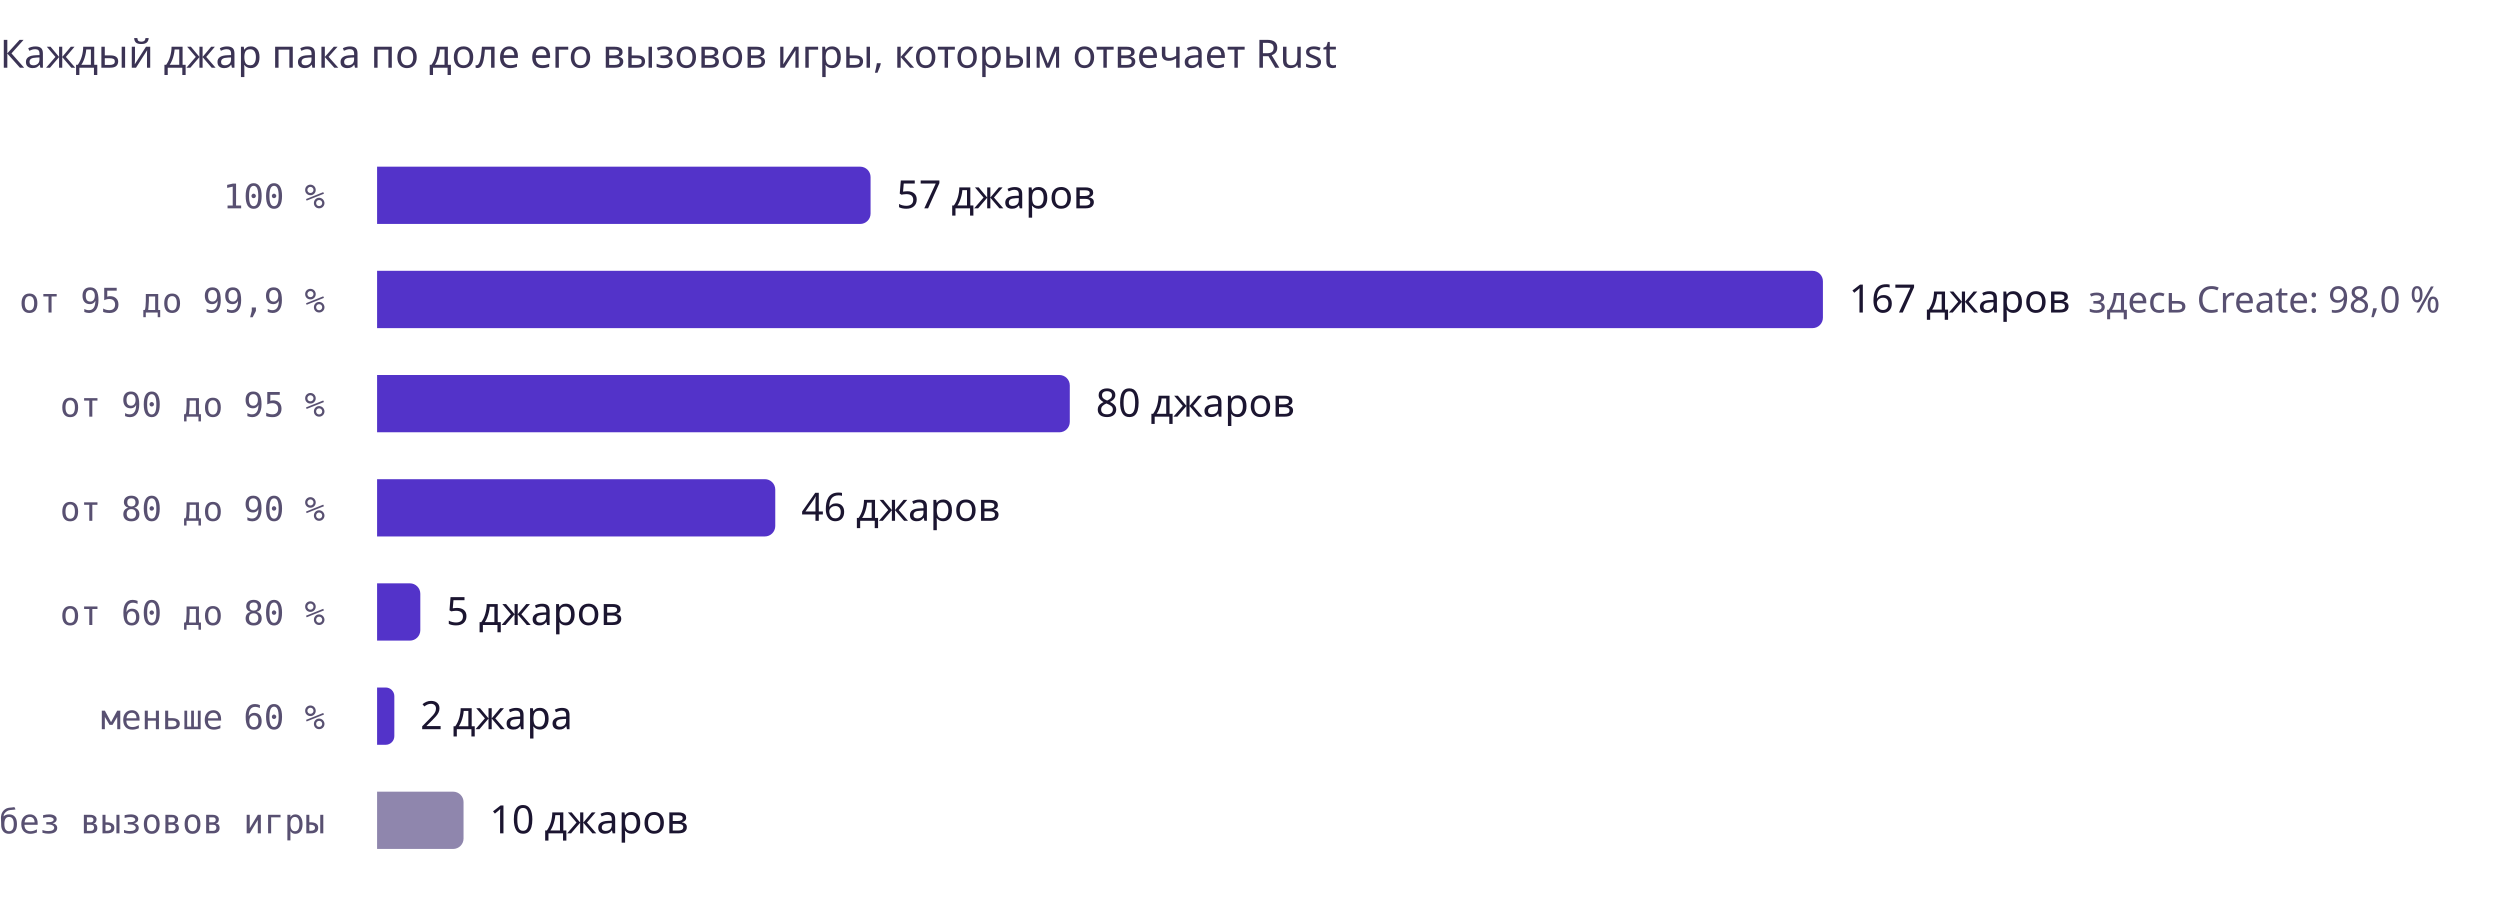
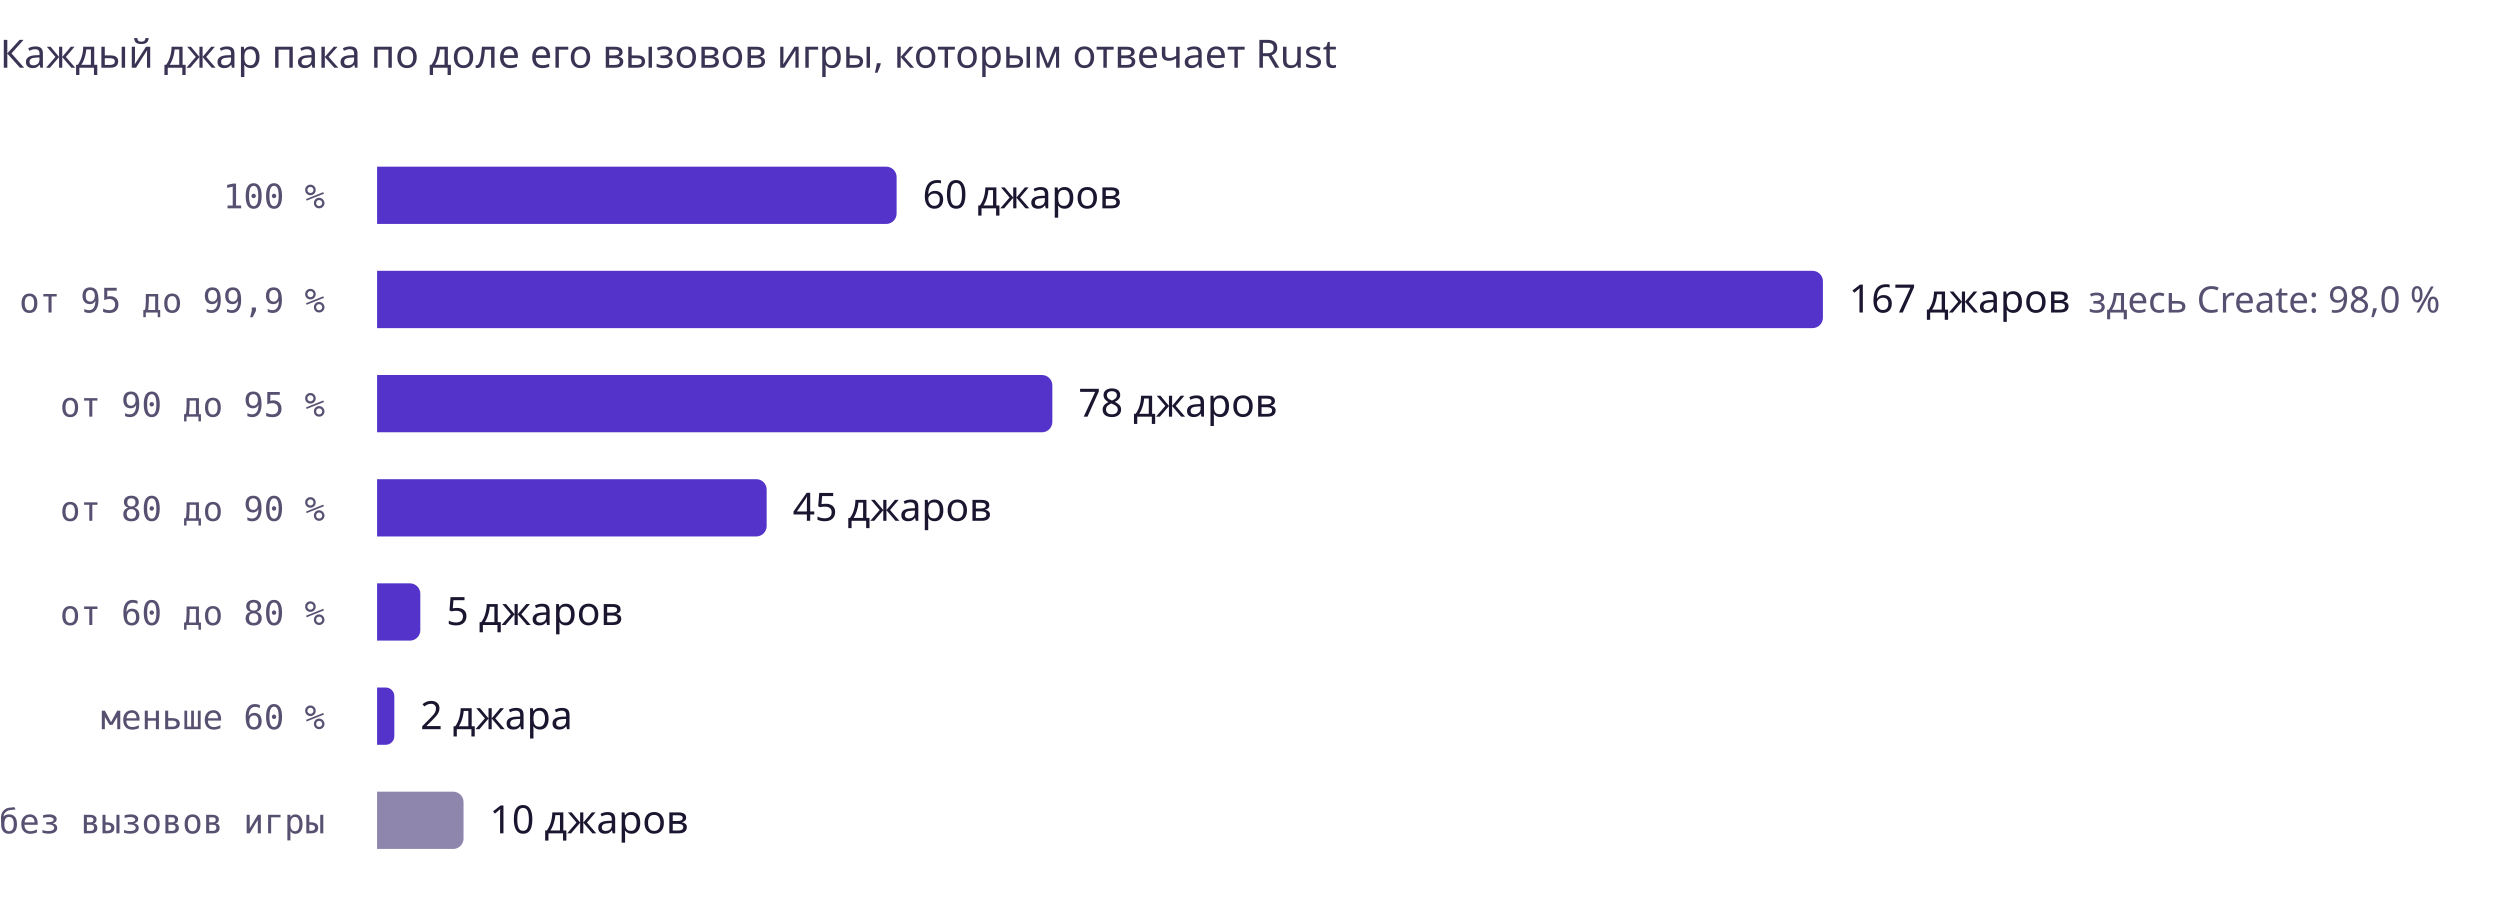
<svg xmlns="http://www.w3.org/2000/svg" viewBox="0 0 960 352" width="960" height="352" role="img" aria-labelledby="t d">
  <text x="0.0" y="26.0" font-family="'HZ Geist', sans-serif" font-weight="400" font-size="15" fill="#3b3354">Каждый джар пака по доле его вызовов игры, которым отвечает Rust</text>
  <text x="124.8" y="80.0" font-family="'HZ Geist Mono', ui-monospace, monospace" font-weight="400" font-size="13" fill="#585071" text-anchor="end">100 %</text>
-   <path d="M144.8 64h185.5a4 4 0 0 1 4 4v14a4 4 0 0 1 -4 4h-185.5Z" fill="#5333c9" />
-   <text x="344.3" y="80.0" font-family="'HZ Geist Medium', sans-serif" font-weight="500" font-size="15" fill="#1b1530">57 джаров</text>
+   <path d="M144.8 64h195.5a4 4 0 0 1 4 4v14a4 4 0 0 1 -4 4h-195.5Z" fill="#5333c9" />
+   <text x="354.3" y="80.0" font-family="'HZ Geist Medium', sans-serif" font-weight="500" font-size="15" fill="#1b1530">60 джаров</text>
  <text x="124.8" y="120.0" font-family="'HZ Geist Mono', ui-monospace, monospace" font-weight="400" font-size="13" fill="#585071" text-anchor="end">от 95 до 99,9 %</text>
  <path d="M144.8 104h551.2a4 4 0 0 1 4 4v14a4 4 0 0 1 -4 4h-551.2Z" fill="#5333c9" />
  <text x="710.0" y="120.0" font-family="'HZ Geist Medium', sans-serif" font-weight="500" font-size="15" fill="#1b1530">167 джаров</text>
  <text x="802.0" y="120.0" font-family="'HZ Geist', sans-serif" font-weight="400" font-size="14" fill="#585071">здесь Create: 98,0 %</text>
  <text x="124.8" y="160.0" font-family="'HZ Geist Mono', ui-monospace, monospace" font-weight="400" font-size="13" fill="#585071" text-anchor="end">от 90 до 95 %</text>
-   <path d="M144.8 144h262.0a4 4 0 0 1 4 4v14a4 4 0 0 1 -4 4h-262.0Z" fill="#5333c9" />
-   <text x="420.8" y="160.0" font-family="'HZ Geist Medium', sans-serif" font-weight="500" font-size="15" fill="#1b1530">80 джаров</text>
+   <path d="M144.8 144h255.3a4 4 0 0 1 4 4v14a4 4 0 0 1 -4 4h-255.3Z" fill="#5333c9" />
+   <text x="414.1" y="160.0" font-family="'HZ Geist Medium', sans-serif" font-weight="500" font-size="15" fill="#1b1530">78 джаров</text>
  <text x="124.8" y="200.0" font-family="'HZ Geist Mono', ui-monospace, monospace" font-weight="400" font-size="13" fill="#585071" text-anchor="end">от 80 до 90 %</text>
-   <path d="M144.8 184h148.9a4 4 0 0 1 4 4v14a4 4 0 0 1 -4 4h-148.9Z" fill="#5333c9" />
-   <text x="307.7" y="200.0" font-family="'HZ Geist Medium', sans-serif" font-weight="500" font-size="15" fill="#1b1530">46 джаров</text>
+   <path d="M144.8 184h145.6a4 4 0 0 1 4 4v14a4 4 0 0 1 -4 4h-145.6Z" fill="#5333c9" />
+   <text x="304.4" y="200.0" font-family="'HZ Geist Medium', sans-serif" font-weight="500" font-size="15" fill="#1b1530">45 джаров</text>
  <text x="124.8" y="240.0" font-family="'HZ Geist Mono', ui-monospace, monospace" font-weight="400" font-size="13" fill="#585071" text-anchor="end">от 60 до 80 %</text>
  <path d="M144.8 224h12.6a4 4 0 0 1 4 4v14a4 4 0 0 1 -4 4h-12.6Z" fill="#5333c9" />
  <text x="171.4" y="240.0" font-family="'HZ Geist Medium', sans-serif" font-weight="500" font-size="15" fill="#1b1530">5 джаров</text>
  <text x="124.8" y="280.0" font-family="'HZ Geist Mono', ui-monospace, monospace" font-weight="400" font-size="13" fill="#585071" text-anchor="end">меньше 60 %</text>
  <path d="M144.8 264h3.3a3.325 3.325 0 0 1 3.325 3.325v15.351a3.325 3.325 0 0 1 -3.325 3.325h-3.3Z" fill="#5333c9" />
  <text x="161.4" y="280.0" font-family="'HZ Geist Medium', sans-serif" font-weight="500" font-size="15" fill="#1b1530">2 джара</text>
  <text x="124.8" y="320.0" font-family="'HZ Geist Mono', ui-monospace, monospace" font-weight="400" font-size="13" fill="#585071" text-anchor="end">без вызовов игры</text>
  <path d="M144.8 304h29.2a4 4 0 0 1 4 4v14a4 4 0 0 1 -4 4h-29.2Z" fill="#8f86ad" />
  <text x="188.0" y="320.0" font-family="'HZ Geist Medium', sans-serif" font-weight="500" font-size="15" fill="#1b1530">10 джаров</text>
</svg>
